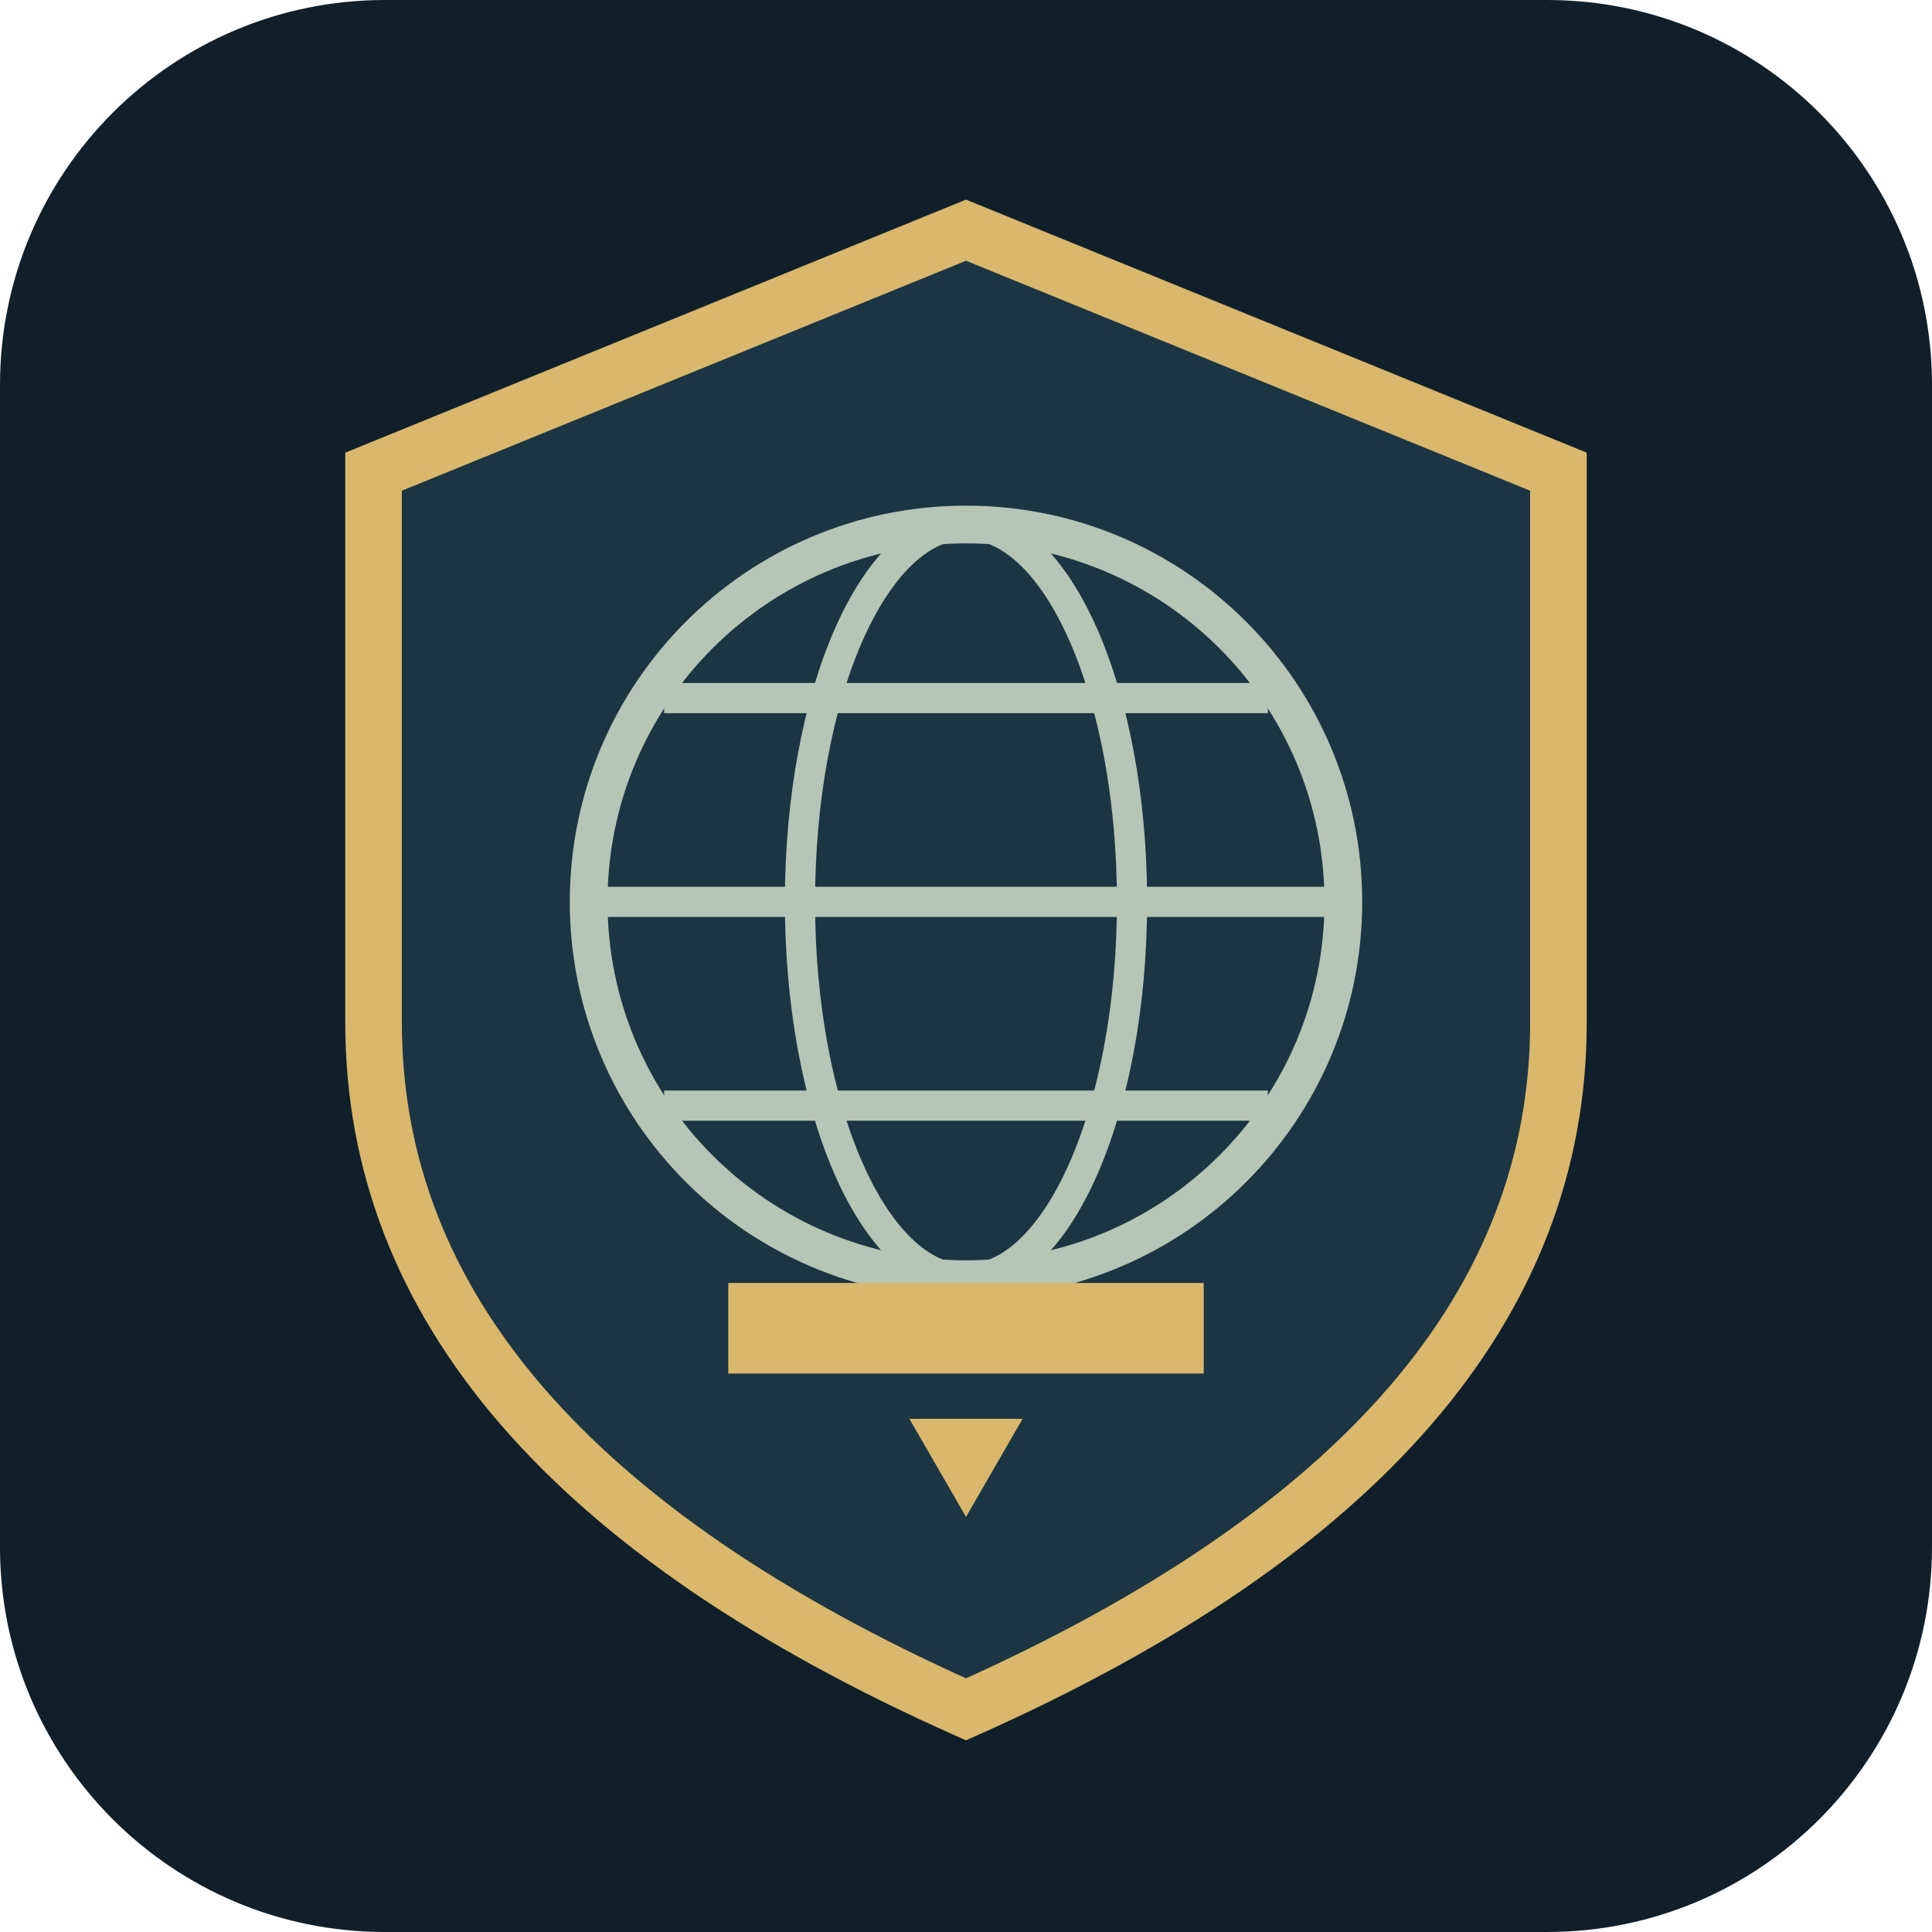
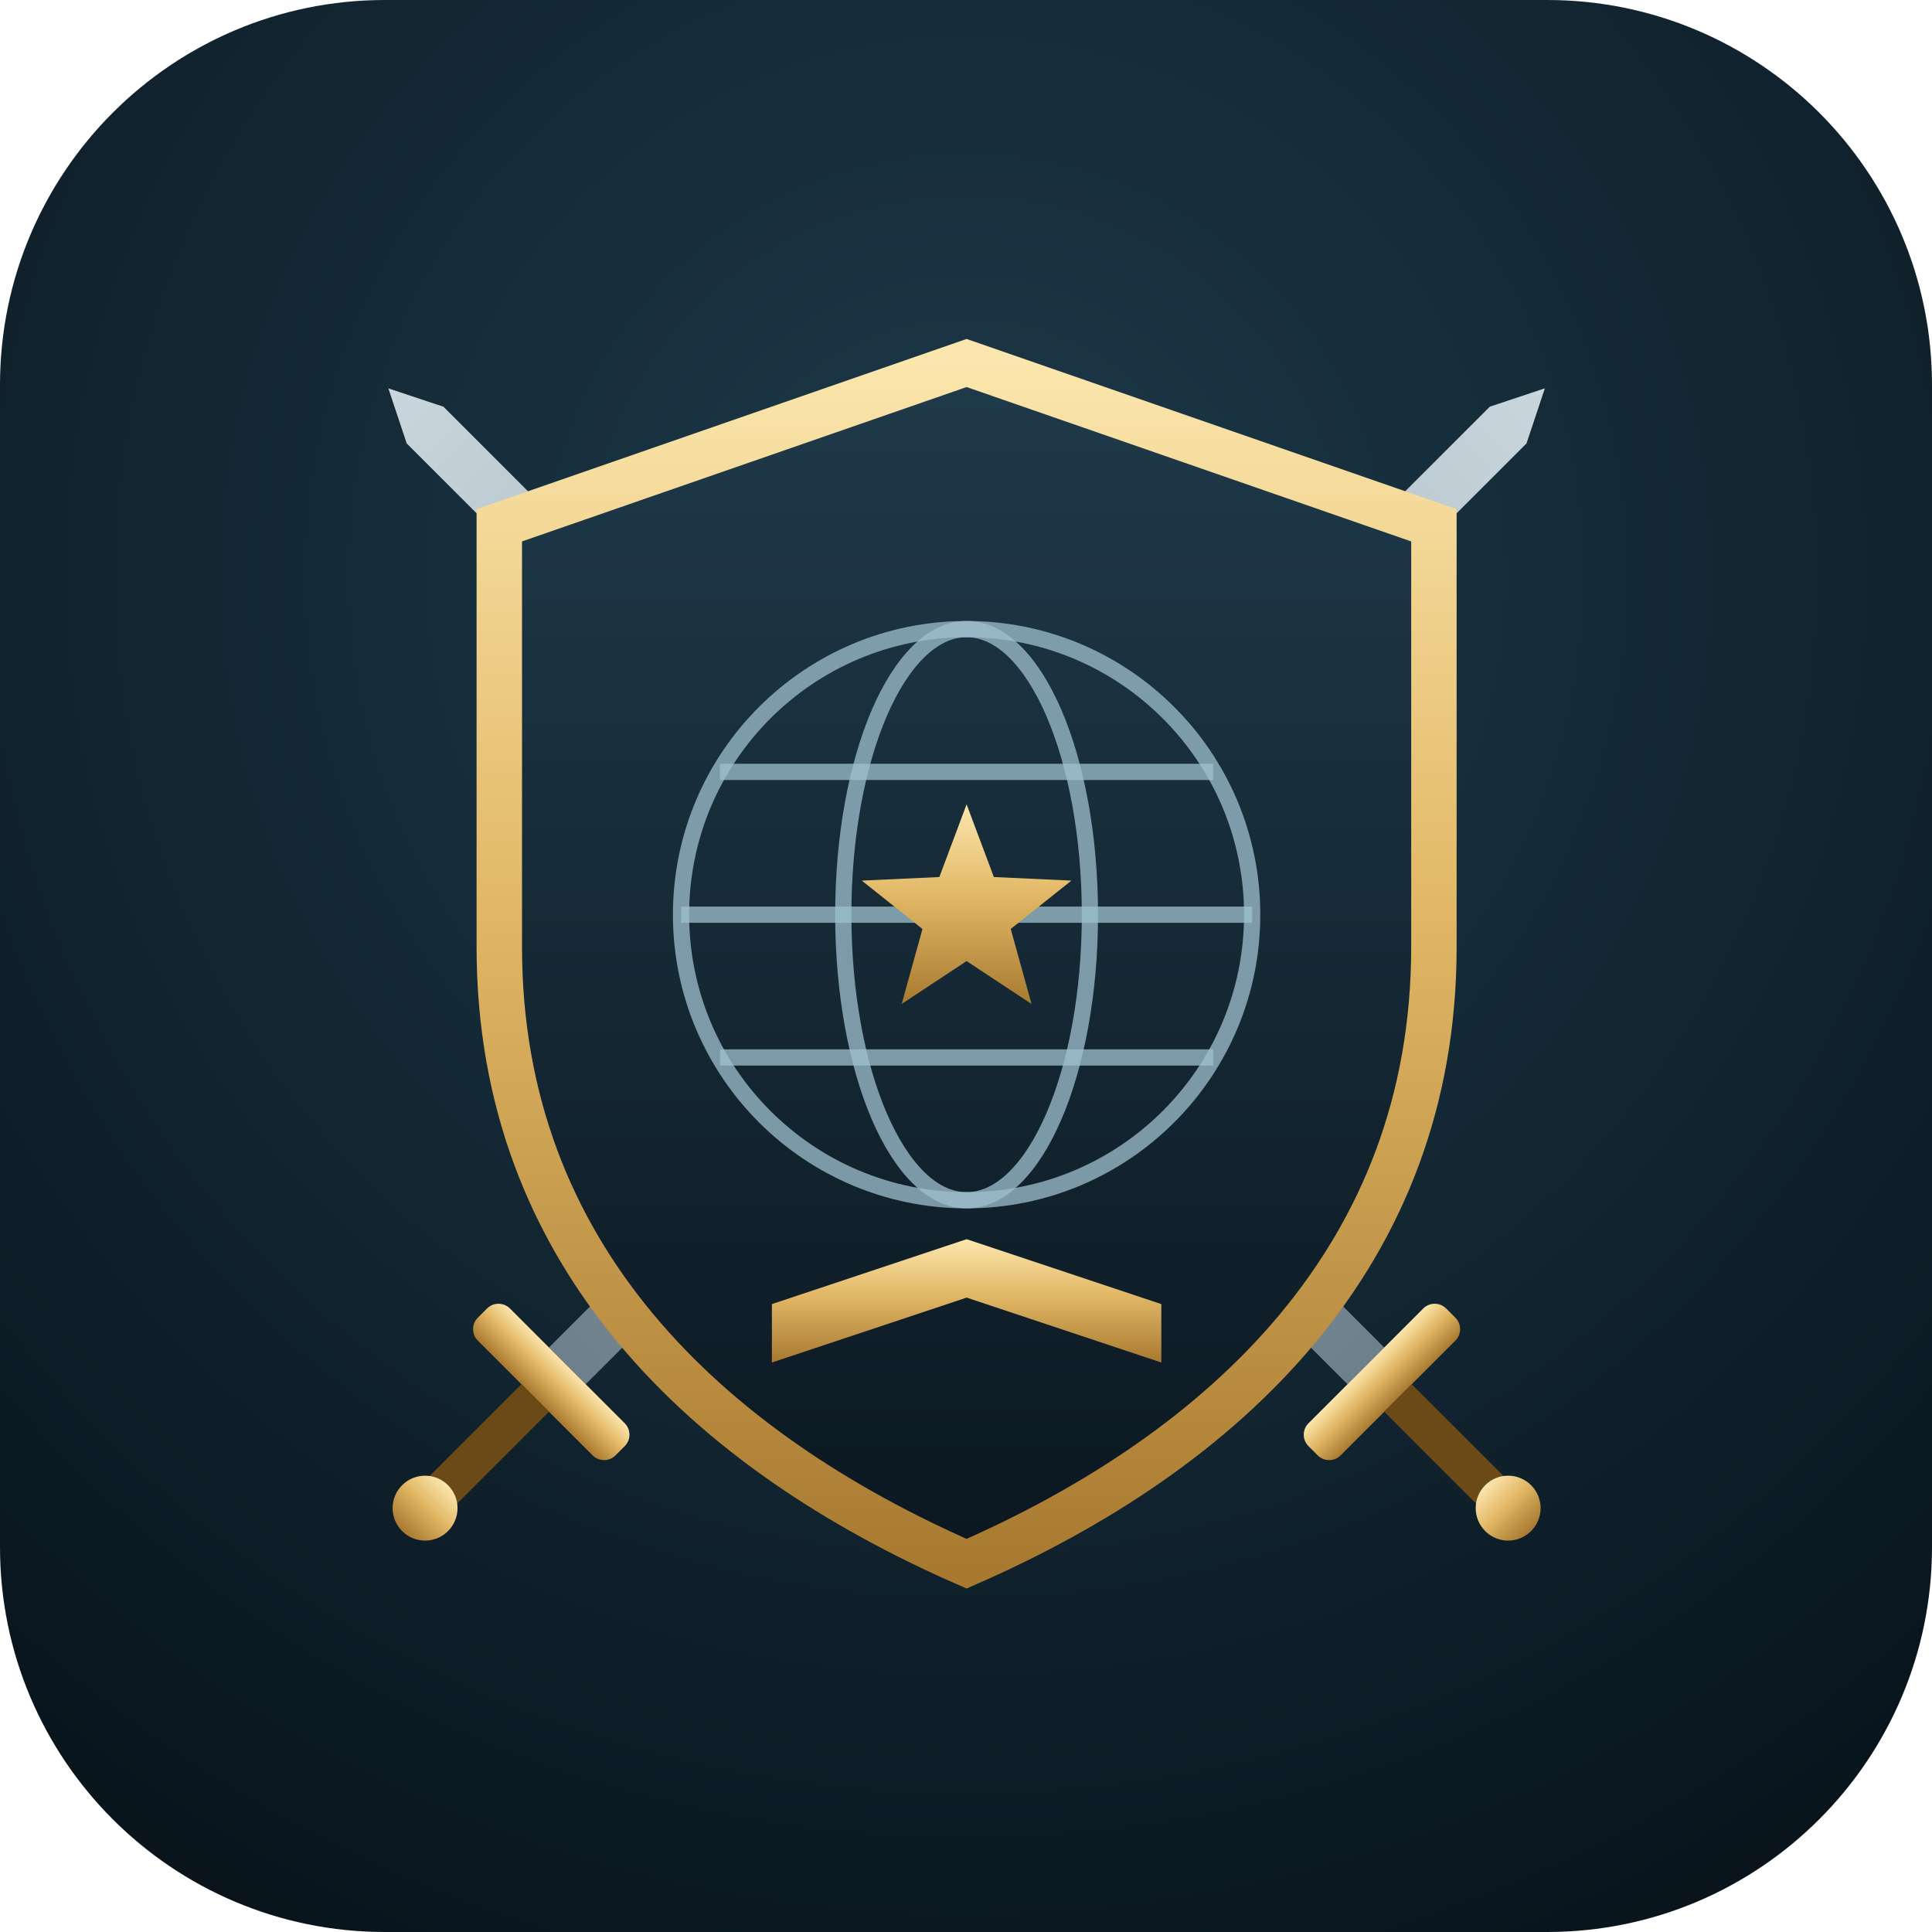
<svg xmlns="http://www.w3.org/2000/svg" width="512" height="512" viewBox="0 0 512 512">
-   <rect width="512" height="512" rx="102" fill="#101f2a" />
-   <path d="M256 61L413 125V271Q413 383 256 453Q99 383 99 271V125Z" fill="#1c3543" stroke="#d9b76c" stroke-width="15" />
-   <circle cx="256" cy="239" r="100" fill="none" stroke="#b5c5b6" stroke-width="10" />
-   <ellipse cx="256" cy="239" rx="44" ry="100" fill="none" stroke="#b5c5b6" stroke-width="8" />
-   <path d="M157 239H355M176 185H336M176 293H336" fill="none" stroke="#b5c5b6" stroke-width="8" />
-   <path d="M193 340H319V364H193Z" fill="#d9b76c" />
-   <path d="M241 376H271L256 402Z" fill="#d9b76c" />
+   <defs>
+     <linearGradient id="gold" x1="0" y1="0" x2="0" y2="1">
+       <stop offset="0" stop-color="#fbe6ad" />
+       <stop offset=".45" stop-color="#e2b866" />
+       <stop offset="1" stop-color="#a87a30" />
+     </linearGradient>
+     <linearGradient id="goldH" x1="0" y1="0" x2="1" y2="1">
+       <stop offset="0" stop-color="#fff0c4" />
+       <stop offset=".5" stop-color="#e2b866" />
+       <stop offset="1" stop-color="#9c6e28" />
+     </linearGradient>
+     <linearGradient id="navy" x1="0" y1="0" x2="0" y2="1">
+       <stop offset="0" stop-color="#1f3a4a" />
+       <stop offset="1" stop-color="#0b1720" />
+     </linearGradient>
+     <linearGradient id="steel" x1="0" y1="0" x2="0" y2="1">
+       <stop offset="0" stop-color="#c9d6dd" />
+       <stop offset="1" stop-color="#6d808b" />
+     </linearGradient>
+     <linearGradient id="red" x1="0" y1="0" x2="0" y2="1">
+       <stop offset="0" stop-color="#d9584e" />
+       <stop offset="1" stop-color="#8e2a24" />
+     </linearGradient>
+     <radialGradient id="glow" cx=".5" cy=".35" r=".7">
+       <stop offset="0" stop-color="#2d5468" />
+       <stop offset="1" stop-color="#0b1720" />
+     </radialGradient>
+     <radialGradient id="bg" cx=".5" cy=".3" r=".8">
+       <stop offset="0" stop-color="#1d3a4a" />
+       <stop offset="1" stop-color="#08131b" />
+     </radialGradient>
+   </defs>
+   <rect width="512" height="512" rx="102" fill="url(#bg)" />
+   <g transform="translate(36 36) scale(.86)">
+     <g transform="rotate(45 256 256)">
+       <path d="M248 20 L256 4 L264 20 V430 H248Z" fill="url(#steel)" />
+       <rect x="226" y="430" width="60" height="14" rx="5" fill="url(#gold)" />
+       <rect x="250" y="444" width="12" height="40" fill="#6b4a18" />
+       <circle cx="256" cy="492" r="10" fill="url(#gold)" />
+     </g>
+     <g transform="rotate(-45 256 256)">
+       <path d="M248 20 L256 4 L264 20 V430 H248Z" fill="url(#steel)" />
+       <rect x="226" y="430" width="60" height="14" rx="5" fill="url(#gold)" />
+       <rect x="250" y="444" width="12" height="40" fill="#6b4a18" />
+       <circle cx="256" cy="492" r="10" fill="url(#gold)" />
+     </g>
+     <path d="M256 70 L400 120 V250 C400 345 336 405 256 440 C176 405 112 345 112 250 V120Z" fill="url(#navy)" stroke="url(#gold)" stroke-width="14" />
+     <g fill="none" stroke="#9fc0cf" stroke-opacity=".75" stroke-width="5">
+       <circle cx="256" cy="240" r="88" />
+       <ellipse cx="256" cy="240" rx="38" ry="88" />
+       <path d="M168 240H344M180 196H332M180 284H332" />
+     </g>
+     <path d="M256.0,206.0 L264.4,228.4 L288.3,229.5 L269.6,244.4 L276.0,267.5 L256.0,254.3 L236.0,267.5 L242.4,244.4 L223.7,229.5 L247.6,228.4Z" fill="url(#gold)" />
+     <path d="M196 360 L256 340 L316 360 L316 378 L256 358 L196 378Z" fill="url(#gold)" />
+   </g>
</svg>
